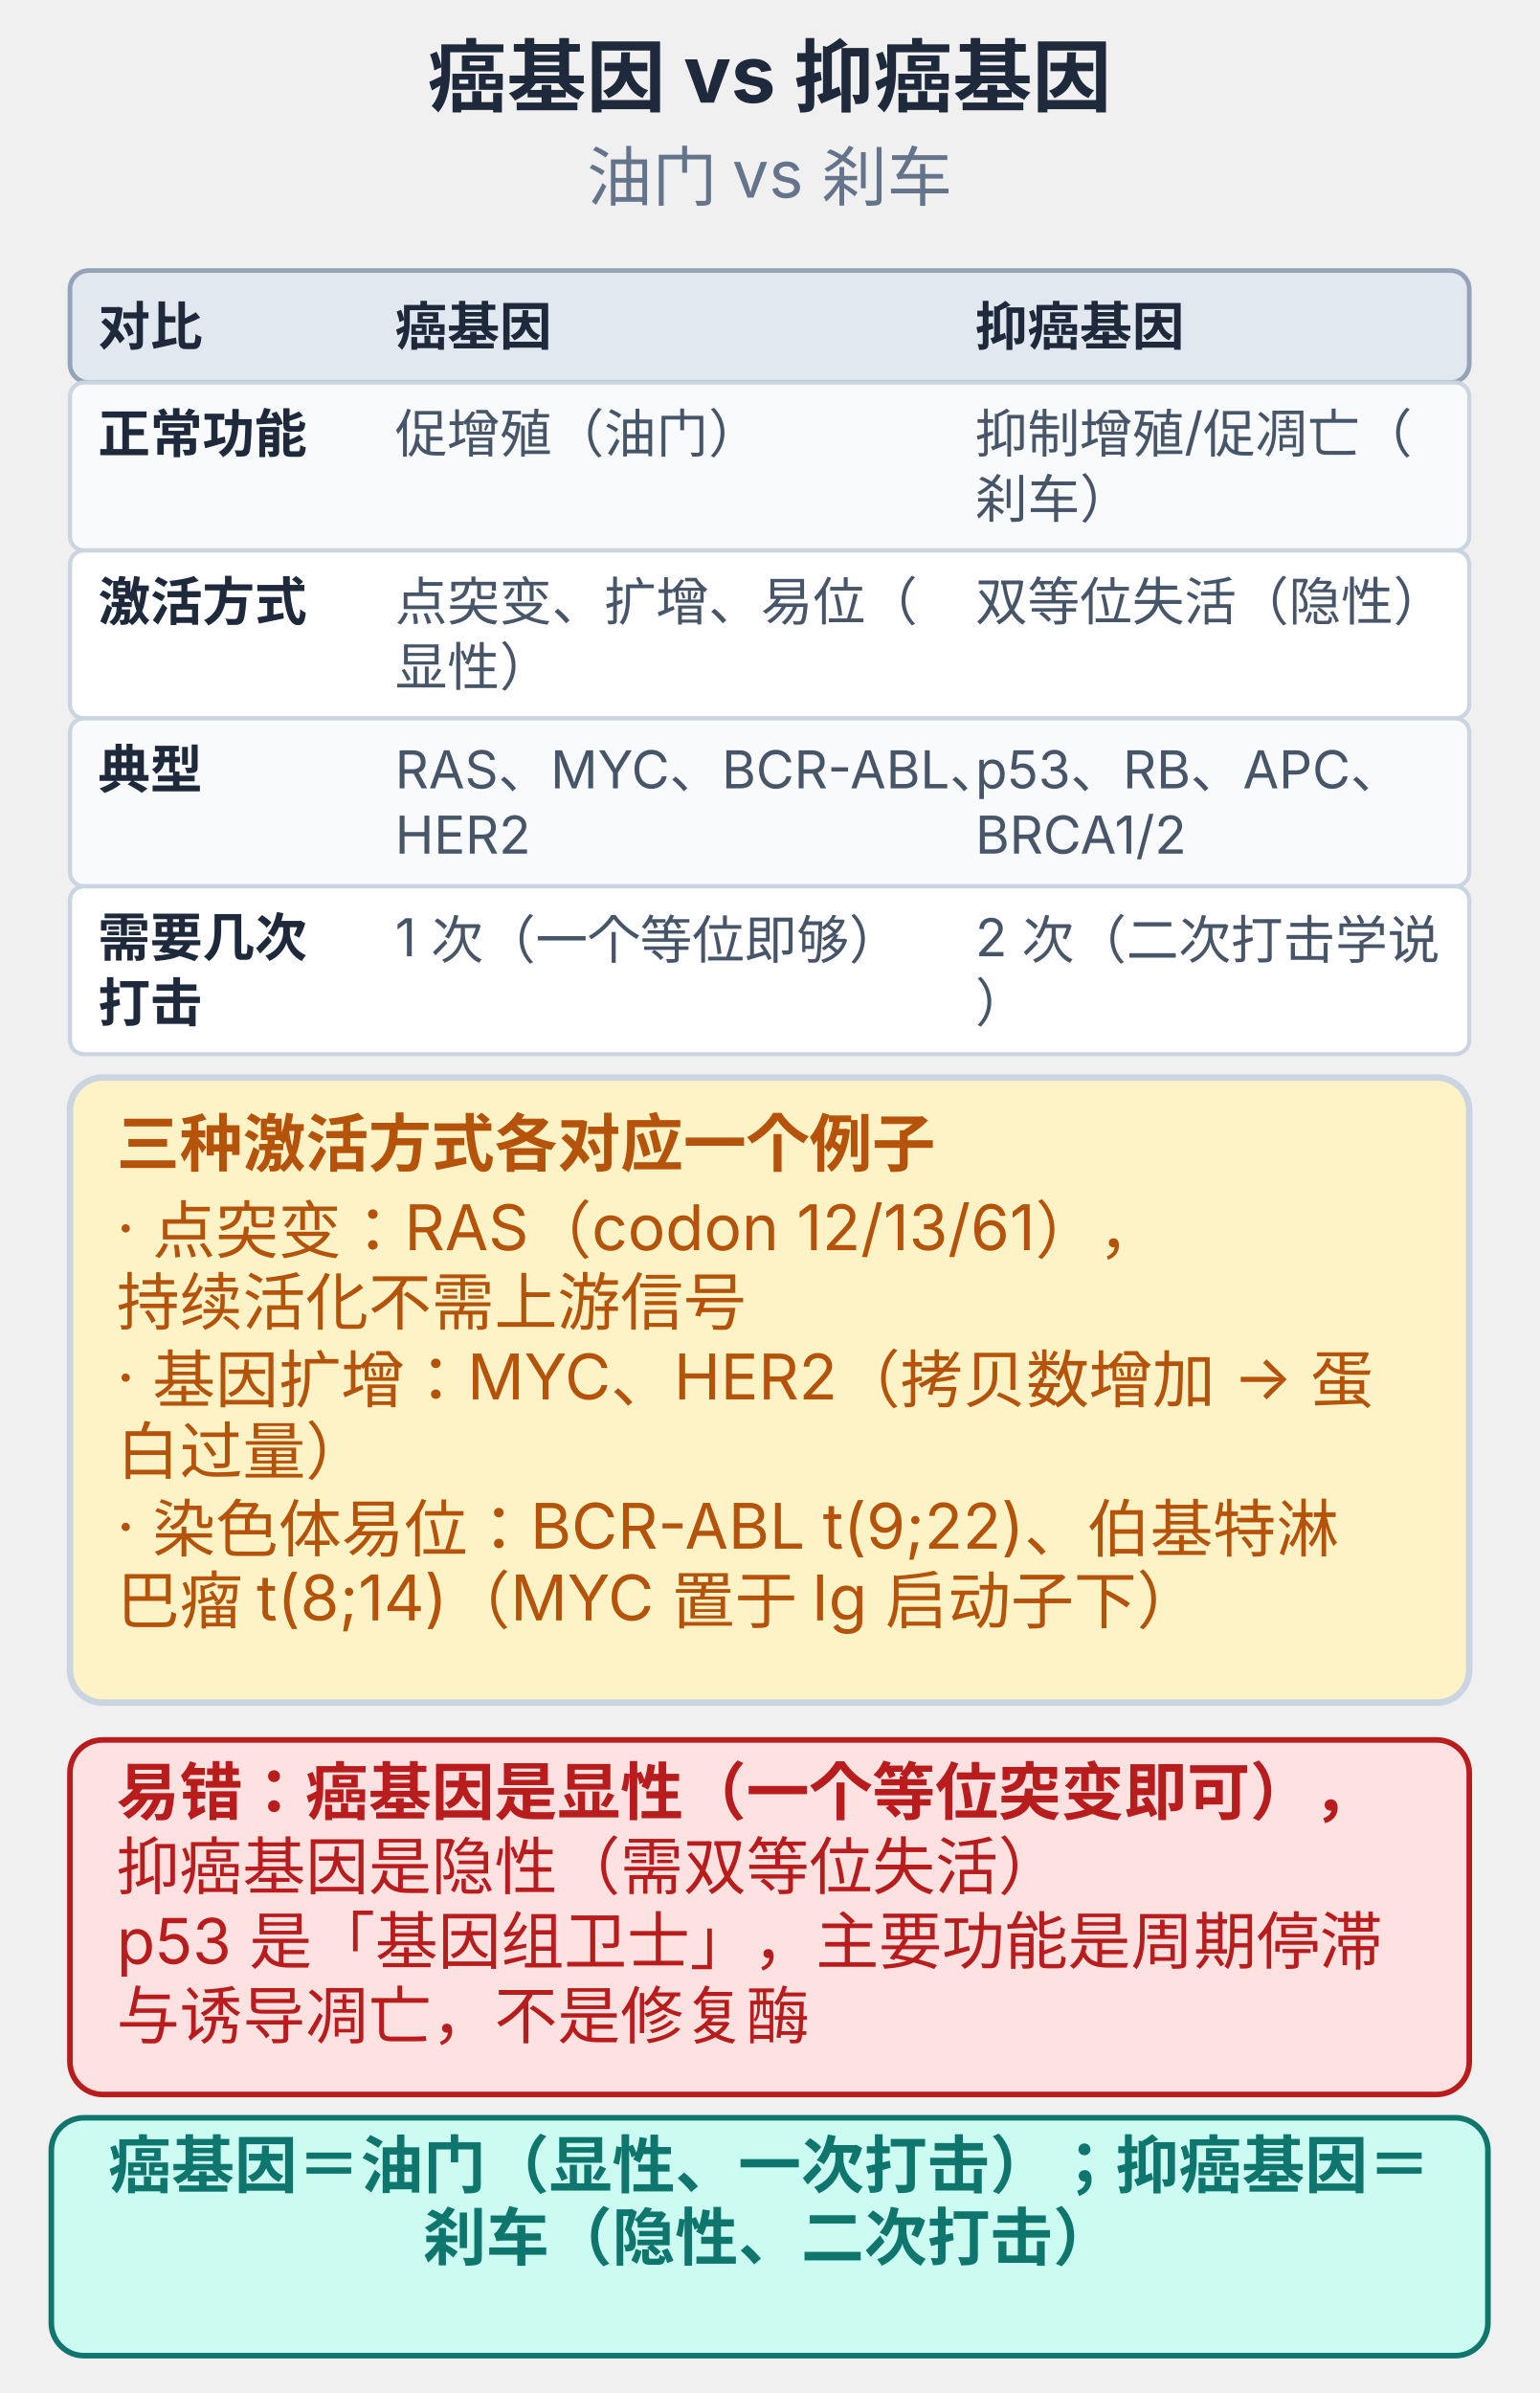
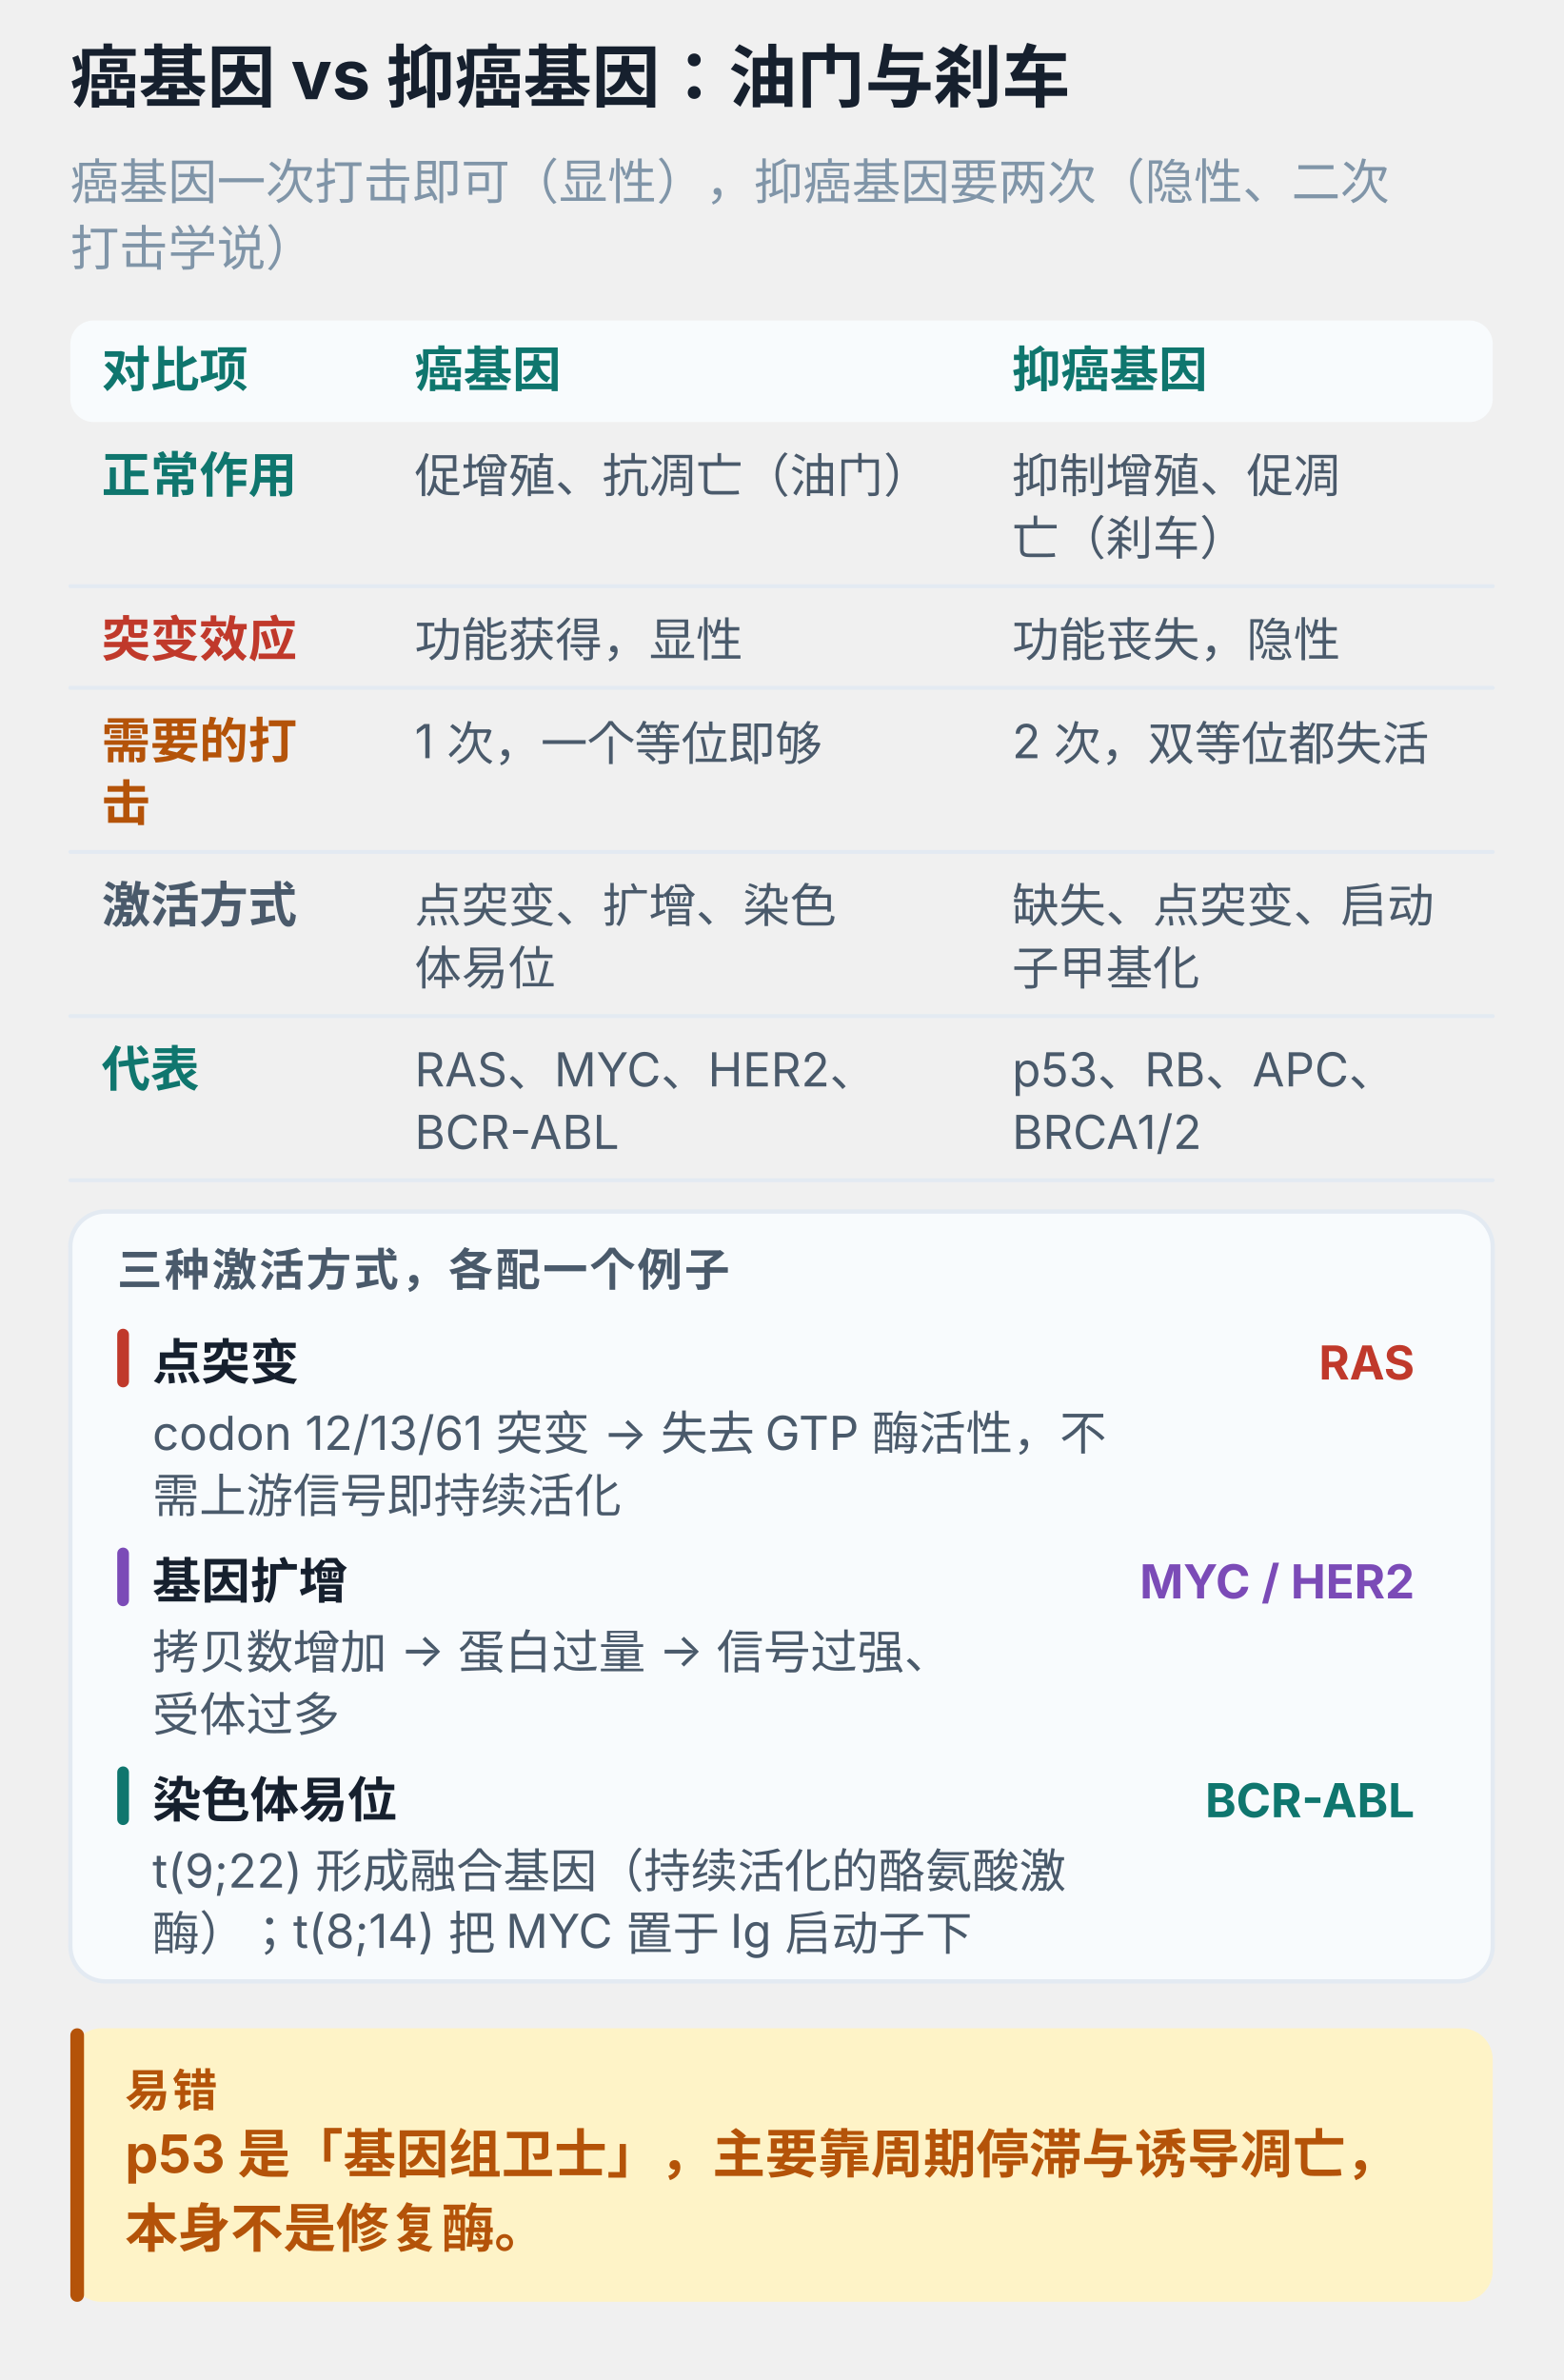
- <svg xmlns="http://www.w3.org/2000/svg" viewBox="0 0 330 513" width="100%" style="max-width:330px;display:block;margin:0 auto;background:#ffffff;border-radius:10px" role="img">
-   <text x="165.0" y="22.6" text-anchor="middle" font-size="17" font-weight="700" fill="#1e293b" font-family="-apple-system,'PingFang SC','Microsoft YaHei',sans-serif">癌基因 vs 抑癌基因</text>
-   <text x="165.0" y="43.0" text-anchor="middle" font-size="14" font-weight="400" fill="#64748b" font-family="-apple-system,'PingFang SC','Microsoft YaHei',sans-serif">油门 vs 刹车</text>
-   <rect x="15.0" y="58.0" width="300.0" height="24.0" rx="4" fill="#e2e8f0" stroke="#94a3b8" stroke-width="1" />
-   <text x="21.0" y="74.0" text-anchor="start" font-size="11.2" font-weight="700" fill="#1e293b" font-family="-apple-system,'PingFang SC','Microsoft YaHei',sans-serif">对比</text>
-   <text x="84.7" y="74.0" text-anchor="start" font-size="11.2" font-weight="700" fill="#1e293b" font-family="-apple-system,'PingFang SC','Microsoft YaHei',sans-serif">癌基因</text>
-   <text x="209.1" y="74.0" text-anchor="start" font-size="11.2" font-weight="700" fill="#1e293b" font-family="-apple-system,'PingFang SC','Microsoft YaHei',sans-serif">抑癌基因</text>
-   <rect x="15.0" y="82.0" width="300.0" height="36.0" rx="3" fill="#f8fafc" stroke="#cbd5e1" stroke-width="0.9" />
-   <text x="21.0" y="97.0" text-anchor="start" font-size="11.2" font-weight="700" fill="#1e293b" font-family="-apple-system,'PingFang SC','Microsoft YaHei',sans-serif">正常功能</text>
-   <text x="84.7" y="97.0" text-anchor="start" font-size="11.2" font-weight="400" fill="#475569" font-family="-apple-system,'PingFang SC','Microsoft YaHei',sans-serif">促增殖（油门）</text>
-   <text x="209.1" y="97.0" text-anchor="start" font-size="11.2" font-weight="400" fill="#475569" font-family="-apple-system,'PingFang SC','Microsoft YaHei',sans-serif">抑制增殖/促凋亡（</text>
-   <text x="209.1" y="111.0" text-anchor="start" font-size="11.2" font-weight="400" fill="#475569" font-family="-apple-system,'PingFang SC','Microsoft YaHei',sans-serif">刹车）</text>
-   <rect x="15.0" y="118.0" width="300.0" height="36.0" rx="3" fill="#ffffff" stroke="#cbd5e1" stroke-width="0.9" />
-   <text x="21.0" y="133.0" text-anchor="start" font-size="11.2" font-weight="700" fill="#1e293b" font-family="-apple-system,'PingFang SC','Microsoft YaHei',sans-serif">激活方式</text>
-   <text x="84.7" y="133.0" text-anchor="start" font-size="11.2" font-weight="400" fill="#475569" font-family="-apple-system,'PingFang SC','Microsoft YaHei',sans-serif">点突变、扩增、易位（</text>
-   <text x="84.7" y="147.0" text-anchor="start" font-size="11.2" font-weight="400" fill="#475569" font-family="-apple-system,'PingFang SC','Microsoft YaHei',sans-serif">显性）</text>
-   <text x="209.1" y="133.0" text-anchor="start" font-size="11.2" font-weight="400" fill="#475569" font-family="-apple-system,'PingFang SC','Microsoft YaHei',sans-serif">双等位失活（隐性）</text>
-   <rect x="15.0" y="154.0" width="300.0" height="36.0" rx="3" fill="#f8fafc" stroke="#cbd5e1" stroke-width="0.9" />
-   <text x="21.0" y="169.0" text-anchor="start" font-size="11.2" font-weight="700" fill="#1e293b" font-family="-apple-system,'PingFang SC','Microsoft YaHei',sans-serif">典型</text>
-   <text x="84.7" y="169.0" text-anchor="start" font-size="11.2" font-weight="400" fill="#475569" font-family="-apple-system,'PingFang SC','Microsoft YaHei',sans-serif">RAS、MYC、BCR-ABL、</text>
-   <text x="84.7" y="183.0" text-anchor="start" font-size="11.2" font-weight="400" fill="#475569" font-family="-apple-system,'PingFang SC','Microsoft YaHei',sans-serif">HER2</text>
-   <text x="209.1" y="169.0" text-anchor="start" font-size="11.2" font-weight="400" fill="#475569" font-family="-apple-system,'PingFang SC','Microsoft YaHei',sans-serif">p53、RB、APC、</text>
-   <text x="209.1" y="183.0" text-anchor="start" font-size="11.2" font-weight="400" fill="#475569" font-family="-apple-system,'PingFang SC','Microsoft YaHei',sans-serif">BRCA1/2</text>
-   <rect x="15.0" y="190.0" width="300.0" height="36.0" rx="3" fill="#ffffff" stroke="#cbd5e1" stroke-width="0.9" />
-   <text x="21.0" y="205.0" text-anchor="start" font-size="11.2" font-weight="700" fill="#1e293b" font-family="-apple-system,'PingFang SC','Microsoft YaHei',sans-serif">需要几次</text>
-   <text x="21.0" y="219.0" text-anchor="start" font-size="11.2" font-weight="700" fill="#1e293b" font-family="-apple-system,'PingFang SC','Microsoft YaHei',sans-serif">打击</text>
-   <text x="84.7" y="205.0" text-anchor="start" font-size="11.2" font-weight="400" fill="#475569" font-family="-apple-system,'PingFang SC','Microsoft YaHei',sans-serif">1 次（一个等位即够）</text>
-   <text x="209.1" y="205.0" text-anchor="start" font-size="11.2" font-weight="400" fill="#475569" font-family="-apple-system,'PingFang SC','Microsoft YaHei',sans-serif">2 次（二次打击学说</text>
-   <text x="209.1" y="219.0" text-anchor="start" font-size="11.2" font-weight="400" fill="#475569" font-family="-apple-system,'PingFang SC','Microsoft YaHei',sans-serif">）</text>
-   <rect x="15.0" y="231.0" width="300.0" height="134.0" rx="7" fill="#fef3c7" stroke="#cbd5e1" stroke-width="1.4" />
-   <text x="25.0" y="250.0" text-anchor="start" font-size="13.5" font-weight="700" fill="#b45309" font-family="-apple-system,'PingFang SC','Microsoft YaHei',sans-serif">三种激活方式各对应一个例子</text>
-   <text x="25.0" y="268.0" text-anchor="start" font-size="13.5" font-weight="400" fill="#b45309" font-family="-apple-system,'PingFang SC','Microsoft YaHei',sans-serif">· 点突变：RAS（codon 12/13/61），</text>
-   <text x="25.0" y="284.0" text-anchor="start" font-size="13.5" font-weight="400" fill="#b45309" font-family="-apple-system,'PingFang SC','Microsoft YaHei',sans-serif">持续活化不需上游信号</text>
-   <text x="25.0" y="300.0" text-anchor="start" font-size="13.5" font-weight="400" fill="#b45309" font-family="-apple-system,'PingFang SC','Microsoft YaHei',sans-serif">· 基因扩增：MYC、HER2（拷贝数增加 → 蛋</text>
-   <text x="25.0" y="316.0" text-anchor="start" font-size="13.5" font-weight="400" fill="#b45309" font-family="-apple-system,'PingFang SC','Microsoft YaHei',sans-serif">白过量）</text>
-   <text x="25.0" y="332.0" text-anchor="start" font-size="13.5" font-weight="400" fill="#b45309" font-family="-apple-system,'PingFang SC','Microsoft YaHei',sans-serif">· 染色体易位：BCR-ABL t(9;22)、伯基特淋</text>
-   <text x="25.0" y="348.0" text-anchor="start" font-size="13.5" font-weight="400" fill="#b45309" font-family="-apple-system,'PingFang SC','Microsoft YaHei',sans-serif">巴瘤 t(8;14)（MYC 置于 Ig 启动子下）</text>
-   <rect x="15.0" y="373.0" width="300.0" height="76.0" rx="7" fill="#fee2e2" stroke="#b91c1c" stroke-width="1.2" />
-   <text x="25.0" y="389.0" text-anchor="start" font-size="13.5" font-weight="700" fill="#b91c1c" font-family="-apple-system,'PingFang SC','Microsoft YaHei',sans-serif">易错：癌基因是显性（一个等位突变即可），</text>
-   <text x="25.0" y="405.0" text-anchor="start" font-size="13.5" font-weight="400" fill="#b91c1c" font-family="-apple-system,'PingFang SC','Microsoft YaHei',sans-serif">抑癌基因是隐性（需双等位失活）</text>
-   <text x="25.0" y="421.0" text-anchor="start" font-size="13.5" font-weight="400" fill="#b91c1c" font-family="-apple-system,'PingFang SC','Microsoft YaHei',sans-serif">p53 是「基因组卫士」，主要功能是周期停滞</text>
-   <text x="25.0" y="437.0" text-anchor="start" font-size="13.5" font-weight="400" fill="#b91c1c" font-family="-apple-system,'PingFang SC','Microsoft YaHei',sans-serif">与诱导凋亡，不是修复酶</text>
-   <rect x="11.0" y="454.0" width="308.0" height="51.0" rx="7" fill="#ccfbf1" stroke="#0f766e" stroke-width="1.2" />
-   <text x="165.0" y="469.0" text-anchor="middle" font-size="13.5" font-weight="700" fill="#0f766e" font-family="-apple-system,'PingFang SC','Microsoft YaHei',sans-serif">癌基因＝油门（显性、一次打击）；抑癌基因＝</text>
-   <text x="165.0" y="484.5" text-anchor="middle" font-size="13.5" font-weight="700" fill="#0f766e" font-family="-apple-system,'PingFang SC','Microsoft YaHei',sans-serif">刹车（隐性、二次打击）</text>
+ <svg xmlns="http://www.w3.org/2000/svg" viewBox="0 0 400 609" width="100%" style="max-width:400px;display:block;margin:0 auto;background:#ffffff;border-radius:12px" role="img" aria-label="癌基因 vs 抑癌基因：油门与刹车">
+   <text x="18.0" y="26.0" font-size="17.5" font-weight="700" fill="#16202e" font-family="-apple-system,BlinkMacSystemFont,'PingFang SC','Microsoft YaHei',sans-serif">癌基因 vs 抑癌基因：油门与刹车</text>
+   <text x="18.0" y="51.0" font-size="12.5" font-weight="400" fill="#8095a8" font-family="-apple-system,BlinkMacSystemFont,'PingFang SC','Microsoft YaHei',sans-serif">癌基因一次打击即可（显性），抑癌基因要两次（隐性、二次</text>
+   <text x="18.0" y="68.0" font-size="12.5" font-weight="400" fill="#8095a8" font-family="-apple-system,BlinkMacSystemFont,'PingFang SC','Microsoft YaHei',sans-serif">打击学说）</text>
+   <rect x="18.0" y="82.0" width="364.0" height="26.0" rx="6" fill="#f8fbfd" />
+   <text x="26.0" y="99.0" font-size="12.5" font-weight="700" fill="#0f766e" font-family="-apple-system,BlinkMacSystemFont,'PingFang SC','Microsoft YaHei',sans-serif">对比项</text>
+   <text x="106.1" y="99.0" font-size="12.5" font-weight="700" fill="#0f766e" font-family="-apple-system,BlinkMacSystemFont,'PingFang SC','Microsoft YaHei',sans-serif">癌基因</text>
+   <text x="259.0" y="99.0" font-size="12.5" font-weight="700" fill="#0f766e" font-family="-apple-system,BlinkMacSystemFont,'PingFang SC','Microsoft YaHei',sans-serif">抑癌基因</text>
+   <line x1="18.0" y1="150.0" x2="382.0" y2="150.0" stroke="#e3eaf2" stroke-width="1" stroke-linecap="round" />
+   <text x="26.0" y="126.0" font-size="12.5" font-weight="700" fill="#0f766e" font-family="-apple-system,BlinkMacSystemFont,'PingFang SC','Microsoft YaHei',sans-serif">正常作用</text>
+   <text x="106.1" y="126.0" font-size="12" font-weight="400" fill="#4a5a6b" font-family="-apple-system,BlinkMacSystemFont,'PingFang SC','Microsoft YaHei',sans-serif">促增殖、抗凋亡（油门）</text>
+   <text x="259.0" y="126.0" font-size="12" font-weight="400" fill="#4a5a6b" font-family="-apple-system,BlinkMacSystemFont,'PingFang SC','Microsoft YaHei',sans-serif">抑制增殖、促凋</text>
+   <text x="259.0" y="142.0" font-size="12" font-weight="400" fill="#4a5a6b" font-family="-apple-system,BlinkMacSystemFont,'PingFang SC','Microsoft YaHei',sans-serif">亡（刹车）</text>
+   <line x1="18.0" y1="176.0" x2="382.0" y2="176.0" stroke="#e3eaf2" stroke-width="1" stroke-linecap="round" />
+   <text x="26.0" y="168.0" font-size="12.5" font-weight="700" fill="#c0392b" font-family="-apple-system,BlinkMacSystemFont,'PingFang SC','Microsoft YaHei',sans-serif">突变效应</text>
+   <text x="106.1" y="168.0" font-size="12" font-weight="400" fill="#4a5a6b" font-family="-apple-system,BlinkMacSystemFont,'PingFang SC','Microsoft YaHei',sans-serif">功能获得，显性</text>
+   <text x="259.0" y="168.0" font-size="12" font-weight="400" fill="#4a5a6b" font-family="-apple-system,BlinkMacSystemFont,'PingFang SC','Microsoft YaHei',sans-serif">功能丧失，隐性</text>
+   <line x1="18.0" y1="218.0" x2="382.0" y2="218.0" stroke="#e3eaf2" stroke-width="1" stroke-linecap="round" />
+   <text x="26.0" y="194.0" font-size="12.5" font-weight="700" fill="#b45309" font-family="-apple-system,BlinkMacSystemFont,'PingFang SC','Microsoft YaHei',sans-serif">需要的打</text>
+   <text x="26.0" y="210.0" font-size="12.5" font-weight="700" fill="#b45309" font-family="-apple-system,BlinkMacSystemFont,'PingFang SC','Microsoft YaHei',sans-serif">击</text>
+   <text x="106.1" y="194.0" font-size="12" font-weight="400" fill="#4a5a6b" font-family="-apple-system,BlinkMacSystemFont,'PingFang SC','Microsoft YaHei',sans-serif">1 次，一个等位即够</text>
+   <text x="259.0" y="194.0" font-size="12" font-weight="400" fill="#4a5a6b" font-family="-apple-system,BlinkMacSystemFont,'PingFang SC','Microsoft YaHei',sans-serif">2 次，双等位都失活</text>
+   <line x1="18.0" y1="260.0" x2="382.0" y2="260.0" stroke="#e3eaf2" stroke-width="1" stroke-linecap="round" />
+   <text x="26.0" y="236.0" font-size="12.5" font-weight="700" fill="#4a5a6b" font-family="-apple-system,BlinkMacSystemFont,'PingFang SC','Microsoft YaHei',sans-serif">激活方式</text>
+   <text x="106.1" y="236.0" font-size="12" font-weight="400" fill="#4a5a6b" font-family="-apple-system,BlinkMacSystemFont,'PingFang SC','Microsoft YaHei',sans-serif">点突变、扩增、染色</text>
+   <text x="106.1" y="252.0" font-size="12" font-weight="400" fill="#4a5a6b" font-family="-apple-system,BlinkMacSystemFont,'PingFang SC','Microsoft YaHei',sans-serif">体易位</text>
+   <text x="259.0" y="236.0" font-size="12" font-weight="400" fill="#4a5a6b" font-family="-apple-system,BlinkMacSystemFont,'PingFang SC','Microsoft YaHei',sans-serif">缺失、点突变、启动</text>
+   <text x="259.0" y="252.0" font-size="12" font-weight="400" fill="#4a5a6b" font-family="-apple-system,BlinkMacSystemFont,'PingFang SC','Microsoft YaHei',sans-serif">子甲基化</text>
+   <line x1="18.0" y1="302.0" x2="382.0" y2="302.0" stroke="#e3eaf2" stroke-width="1" stroke-linecap="round" />
+   <text x="26.0" y="278.0" font-size="12.5" font-weight="700" fill="#0f766e" font-family="-apple-system,BlinkMacSystemFont,'PingFang SC','Microsoft YaHei',sans-serif">代表</text>
+   <text x="106.1" y="278.0" font-size="12" font-weight="400" fill="#4a5a6b" font-family="-apple-system,BlinkMacSystemFont,'PingFang SC','Microsoft YaHei',sans-serif">RAS、MYC、HER2、</text>
+   <text x="106.1" y="294.0" font-size="12" font-weight="400" fill="#4a5a6b" font-family="-apple-system,BlinkMacSystemFont,'PingFang SC','Microsoft YaHei',sans-serif">BCR-ABL</text>
+   <text x="259.0" y="278.0" font-size="12" font-weight="400" fill="#4a5a6b" font-family="-apple-system,BlinkMacSystemFont,'PingFang SC','Microsoft YaHei',sans-serif">p53、RB、APC、</text>
+   <text x="259.0" y="294.0" font-size="12" font-weight="400" fill="#4a5a6b" font-family="-apple-system,BlinkMacSystemFont,'PingFang SC','Microsoft YaHei',sans-serif">BRCA1/2</text>
+   <rect x="18.0" y="310.0" width="364.0" height="197.0" rx="9" fill="#f8fbfd" stroke="#e3eaf2" stroke-width="1.1" />
+   <text x="30.0" y="329.0" font-size="11.5" font-weight="700" fill="#4a5a6b" letter-spacing="0.6" font-family="-apple-system,BlinkMacSystemFont,'PingFang SC','Microsoft YaHei',sans-serif">三种激活方式，各配一个例子</text>
+   <rect x="30.0" y="340.0" width="3.0" height="15.0" rx="1.5" fill="#c0392b" />
+   <text x="39.0" y="353.0" font-size="12.5" font-weight="700" fill="#16202e" font-family="-apple-system,BlinkMacSystemFont,'PingFang SC','Microsoft YaHei',sans-serif">点突变</text>
+   <text x="362.0" y="353.0" text-anchor="end" font-size="12" font-weight="700" fill="#c0392b" font-family="-apple-system,BlinkMacSystemFont,'PingFang SC','Microsoft YaHei',sans-serif">RAS</text>
+   <text x="39.0" y="371.0" font-size="12" font-weight="400" fill="#4a5a6b" font-family="-apple-system,BlinkMacSystemFont,'PingFang SC','Microsoft YaHei',sans-serif">codon 12/13/61 突变 → 失去 GTP 酶活性，不</text>
+   <text x="39.0" y="387.0" font-size="12" font-weight="400" fill="#4a5a6b" font-family="-apple-system,BlinkMacSystemFont,'PingFang SC','Microsoft YaHei',sans-serif">需上游信号即持续活化</text>
+   <rect x="30.0" y="396.0" width="3.0" height="15.0" rx="1.5" fill="#7b4bb7" />
+   <text x="39.0" y="409.0" font-size="12.5" font-weight="700" fill="#16202e" font-family="-apple-system,BlinkMacSystemFont,'PingFang SC','Microsoft YaHei',sans-serif">基因扩增</text>
+   <text x="362.0" y="409.0" text-anchor="end" font-size="12" font-weight="700" fill="#7b4bb7" font-family="-apple-system,BlinkMacSystemFont,'PingFang SC','Microsoft YaHei',sans-serif">MYC / HER2</text>
+   <text x="39.0" y="427.0" font-size="12" font-weight="400" fill="#4a5a6b" font-family="-apple-system,BlinkMacSystemFont,'PingFang SC','Microsoft YaHei',sans-serif">拷贝数增加 → 蛋白过量 → 信号过强、</text>
+   <text x="39.0" y="443.0" font-size="12" font-weight="400" fill="#4a5a6b" font-family="-apple-system,BlinkMacSystemFont,'PingFang SC','Microsoft YaHei',sans-serif">受体过多</text>
+   <rect x="30.0" y="452.0" width="3.0" height="15.0" rx="1.5" fill="#0f766e" />
+   <text x="39.0" y="465.0" font-size="12.5" font-weight="700" fill="#16202e" font-family="-apple-system,BlinkMacSystemFont,'PingFang SC','Microsoft YaHei',sans-serif">染色体易位</text>
+   <text x="362.0" y="465.0" text-anchor="end" font-size="12" font-weight="700" fill="#0f766e" font-family="-apple-system,BlinkMacSystemFont,'PingFang SC','Microsoft YaHei',sans-serif">BCR-ABL</text>
+   <text x="39.0" y="483.0" font-size="12" font-weight="400" fill="#4a5a6b" font-family="-apple-system,BlinkMacSystemFont,'PingFang SC','Microsoft YaHei',sans-serif">t(9;22) 形成融合基因（持续活化的酪氨酸激</text>
+   <text x="39.0" y="499.0" font-size="12" font-weight="400" fill="#4a5a6b" font-family="-apple-system,BlinkMacSystemFont,'PingFang SC','Microsoft YaHei',sans-serif">酶）；t(8;14) 把 MYC 置于 Ig 启动子下</text>
+   <rect x="18.0" y="519.0" width="364.0" height="70.0" rx="8" fill="#fef3c7" />
+   <rect x="18.0" y="519.0" width="3.5" height="70.0" rx="1.8" fill="#b45309" />
+   <text x="32.0" y="539.0" font-size="11.5" font-weight="700" fill="#b45309" letter-spacing="0.6" font-family="-apple-system,BlinkMacSystemFont,'PingFang SC','Microsoft YaHei',sans-serif">易错</text>
+   <text x="32.0" y="556.0" font-size="13.5" font-weight="700" fill="#b45309" font-family="-apple-system,BlinkMacSystemFont,'PingFang SC','Microsoft YaHei',sans-serif">p53 是「基因组卫士」，主要靠周期停滞与诱导凋亡，</text>
+   <text x="32.0" y="575.0" font-size="13.5" font-weight="700" fill="#b45309" font-family="-apple-system,BlinkMacSystemFont,'PingFang SC','Microsoft YaHei',sans-serif">本身不是修复酶。</text>
</svg>
